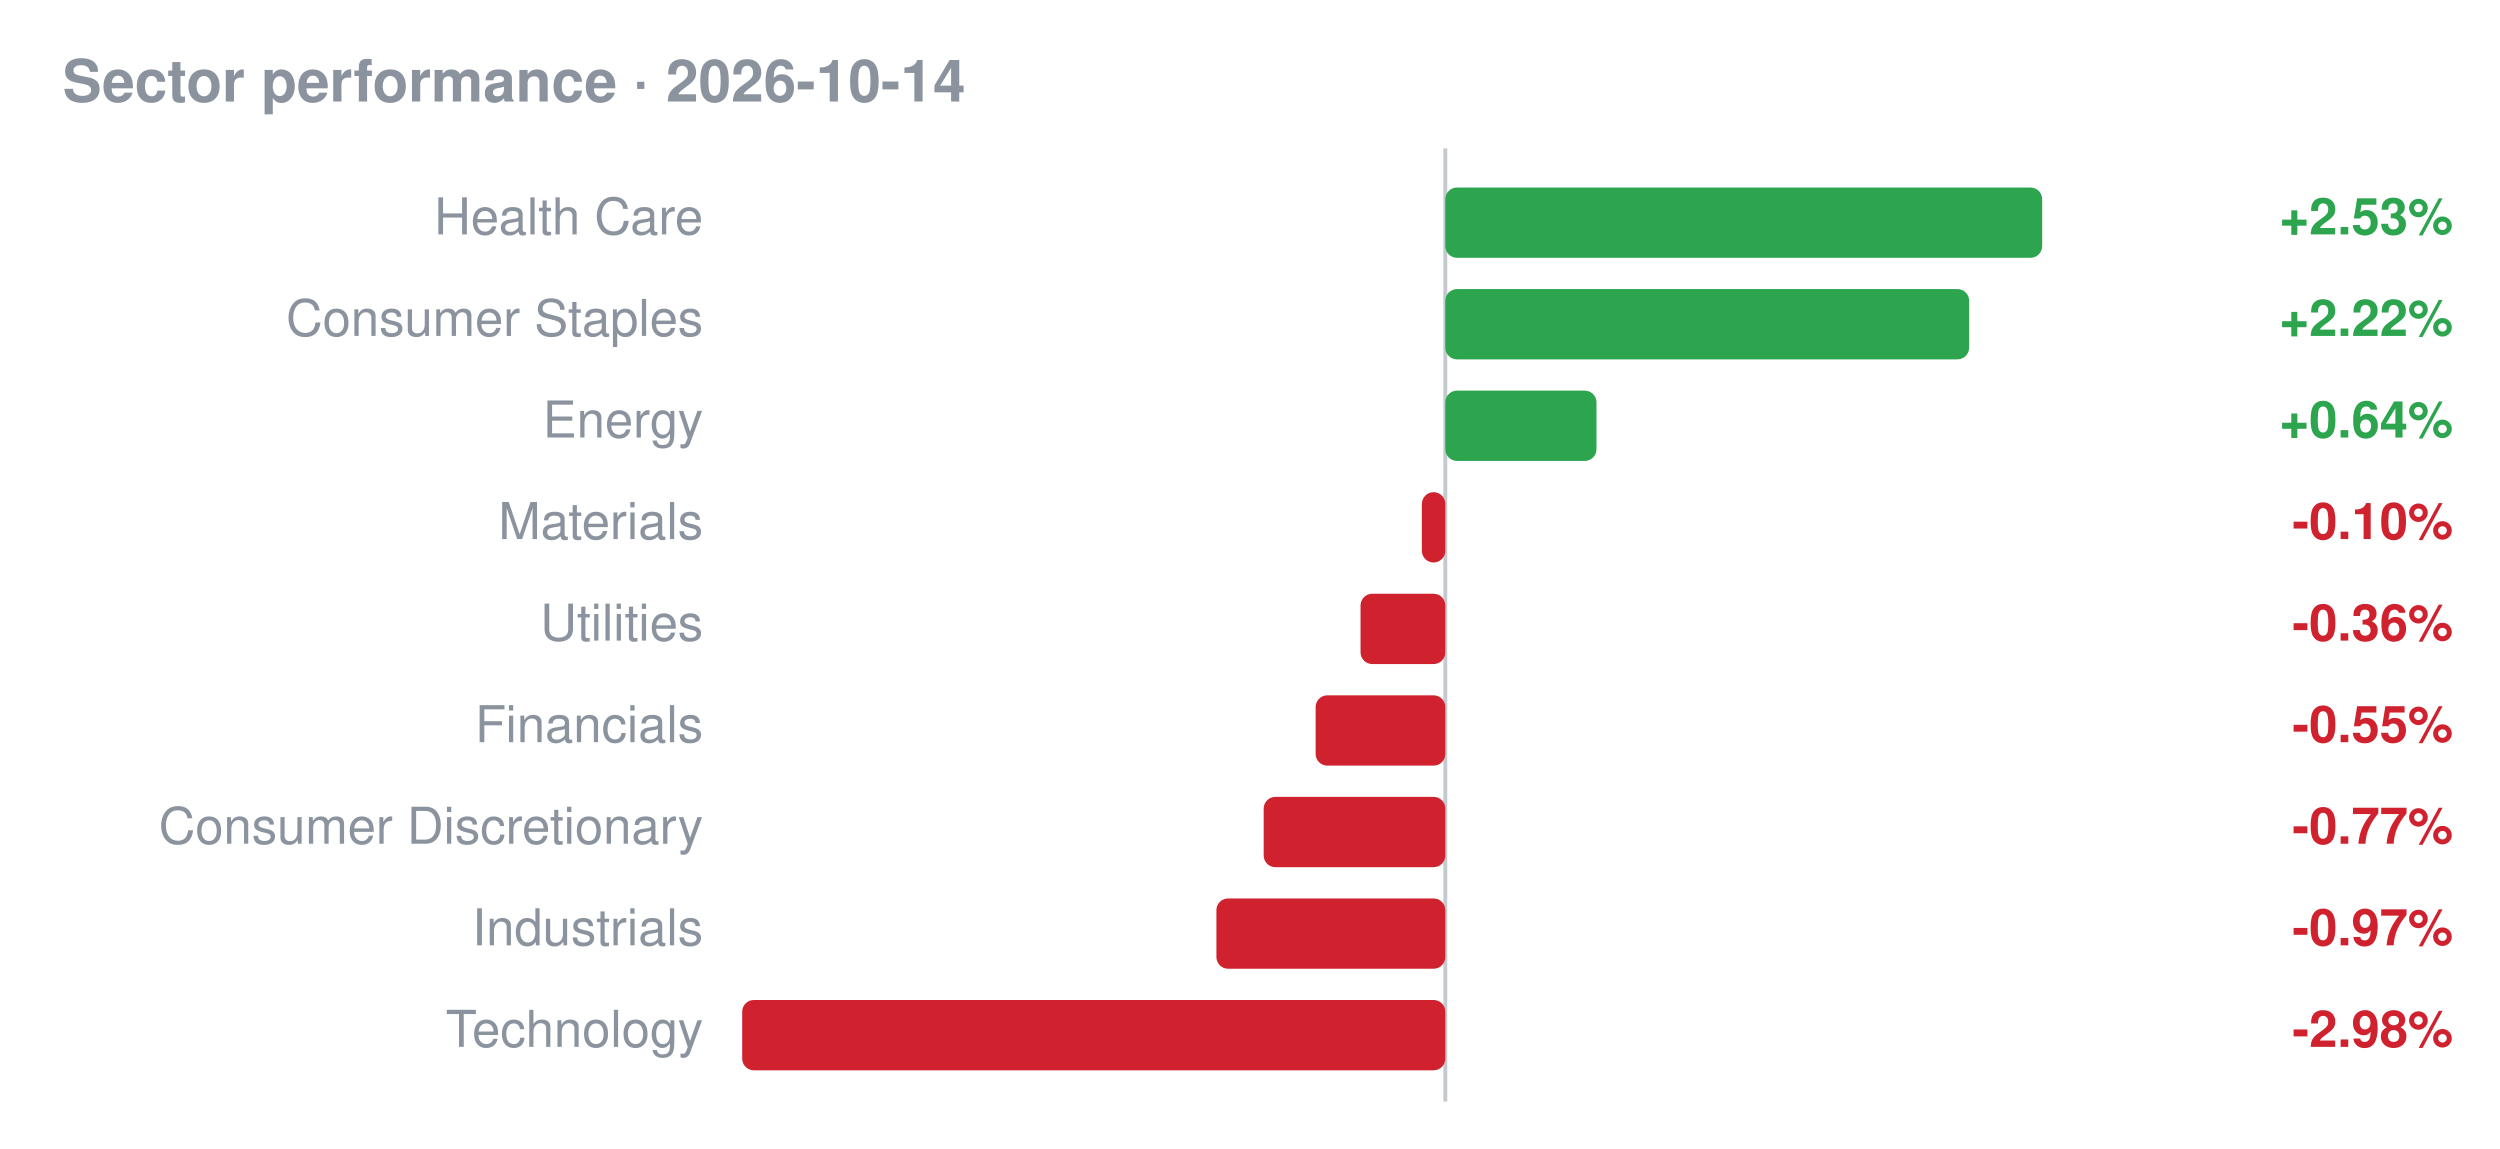
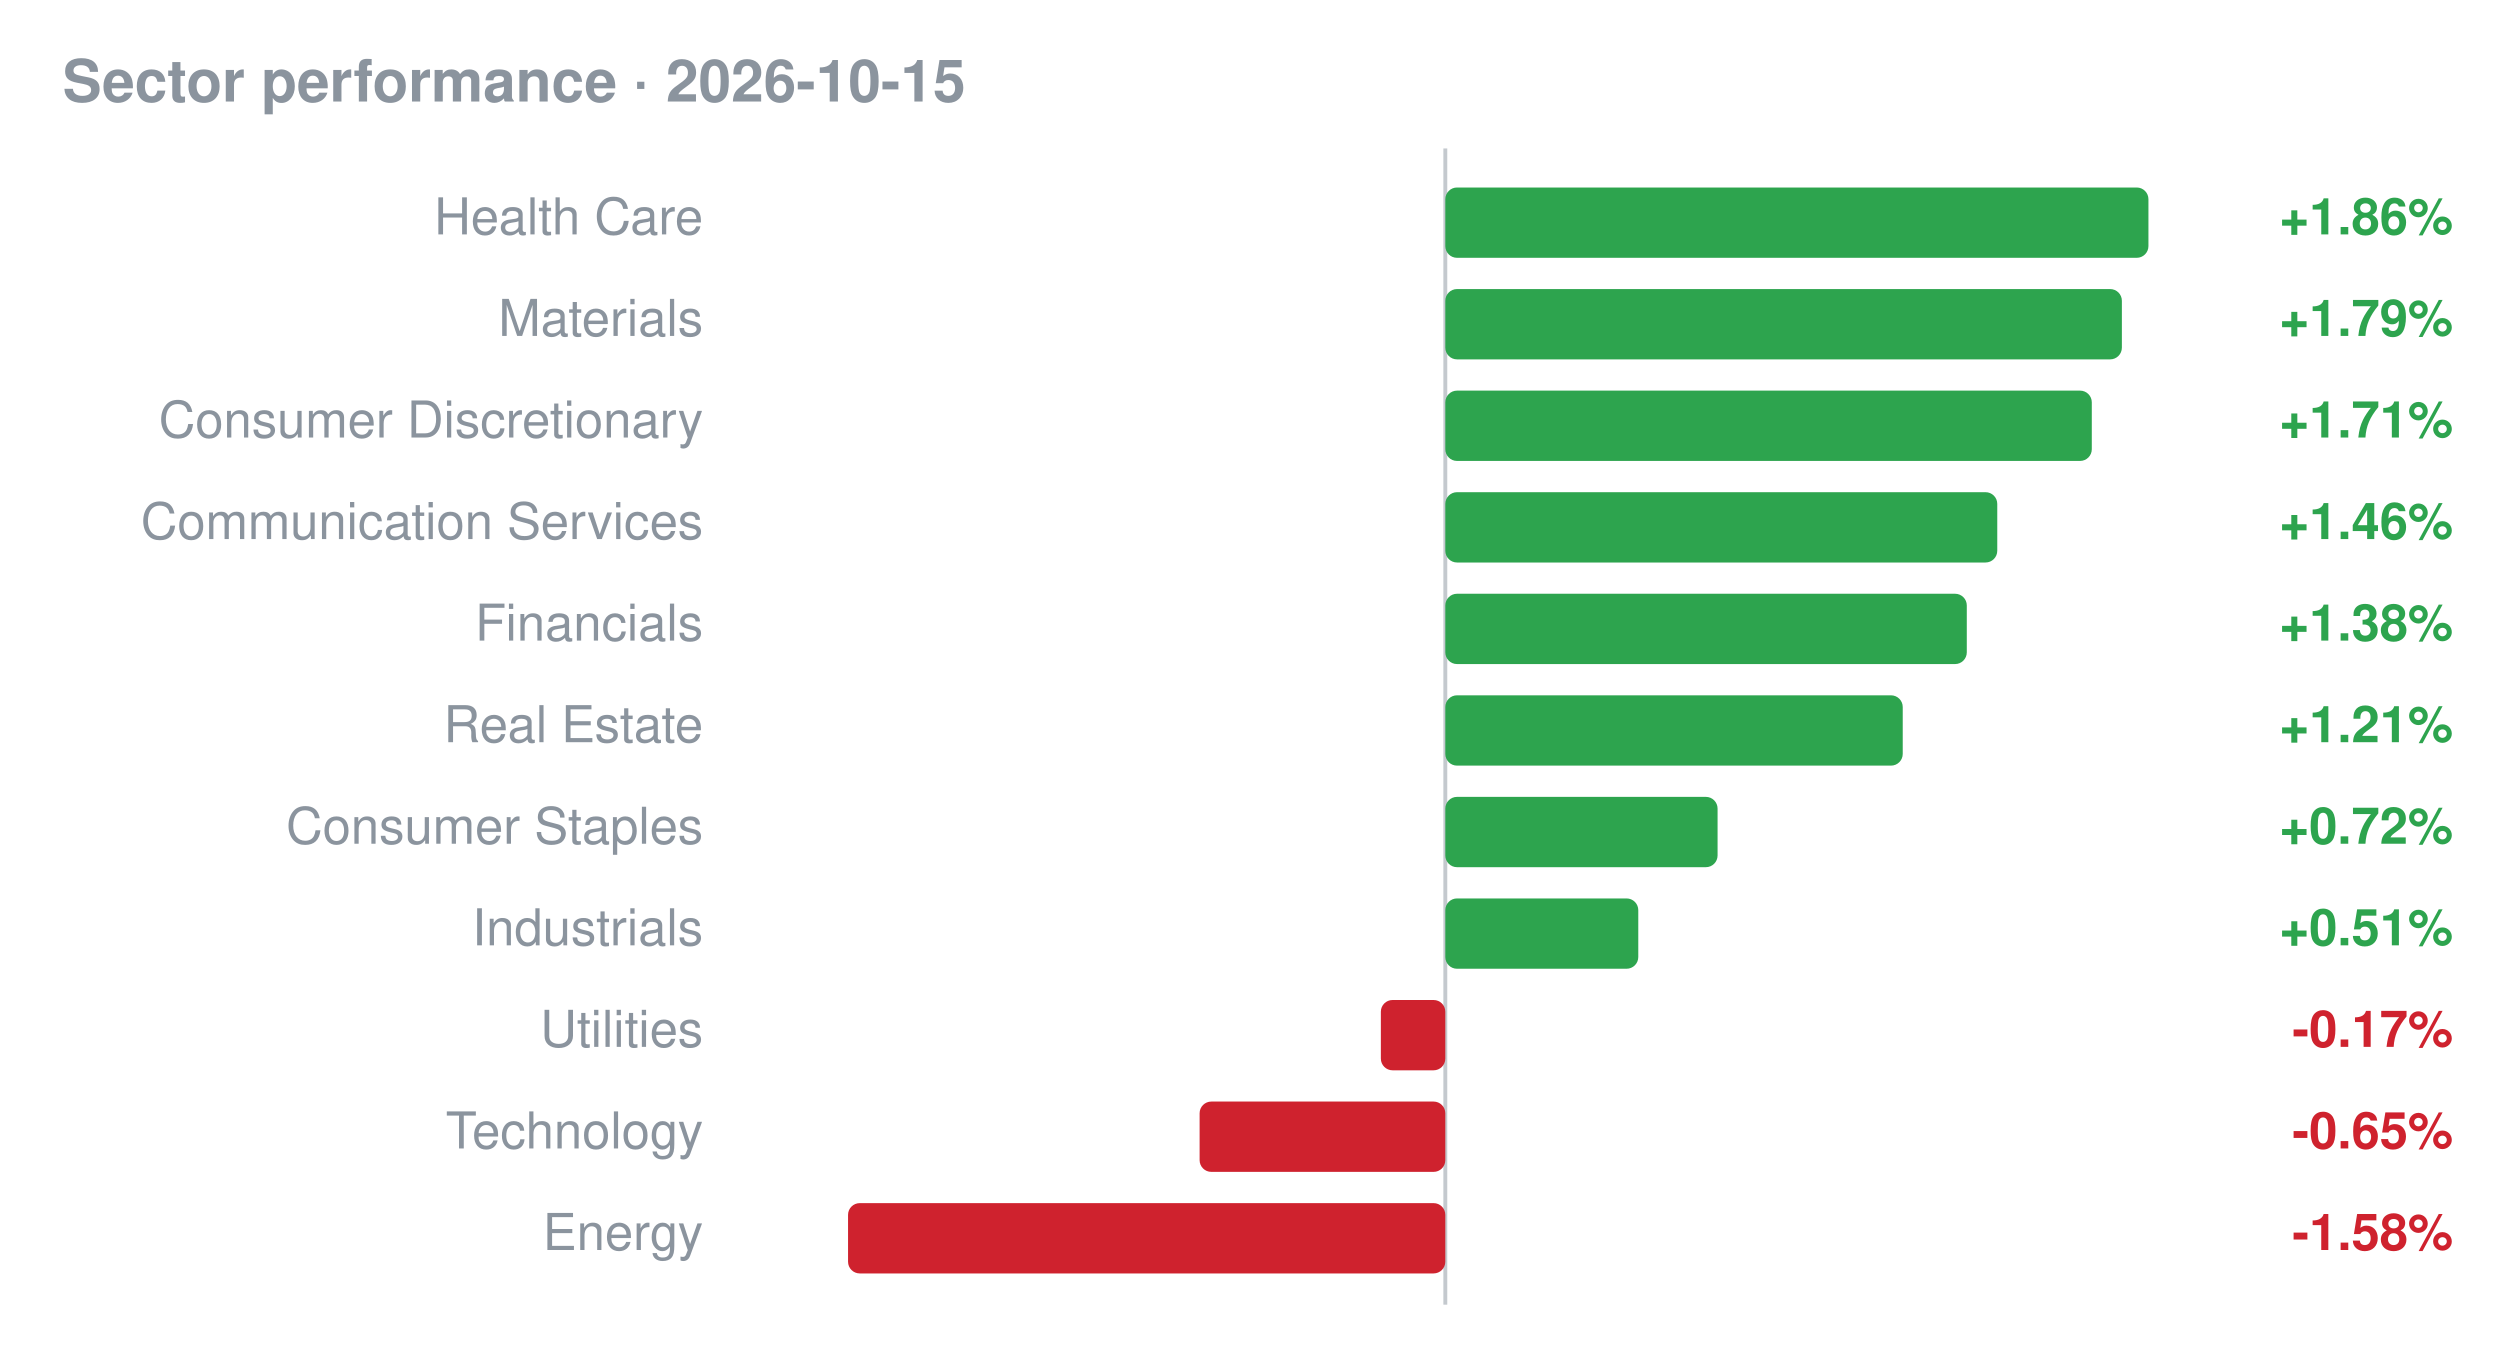
- <svg xmlns="http://www.w3.org/2000/svg" width="640" height="294" viewBox="0 0 640 294" font-family="-apple-system,Segoe UI,Helvetica,Arial,sans-serif" font-size="13">
-   <text x="16" y="26" font-size="15" font-weight="600" fill="#8b949e">Sector performance · 2026-10-14</text>
-   <line x1="370.0" y1="38" x2="370.0" y2="282" stroke="#8b949e" stroke-opacity="0.5" />
+ <svg xmlns="http://www.w3.org/2000/svg" width="640" height="346" viewBox="0 0 640 346" font-family="-apple-system,Segoe UI,Helvetica,Arial,sans-serif" font-size="13">
+   <text x="16" y="26" font-size="15" font-weight="600" fill="#8b949e">Sector performance · 2026-10-15</text>
+   <line x1="370.0" y1="38" x2="370.0" y2="334" stroke="#8b949e" stroke-opacity="0.5" />
  <text x="180" y="60" text-anchor="end" fill="#8b949e">Health Care</text>
-   <rect x="370.0" y="48" width="152.8" height="18" rx="3" fill="#2da44e" />
-   <text x="628" y="60" text-anchor="end" fill="#2da44e" font-weight="600">+2.53%</text>
-   <text x="180" y="86" text-anchor="end" fill="#8b949e">Consumer Staples</text>
-   <rect x="370.0" y="74" width="134.1" height="18" rx="3" fill="#2da44e" />
-   <text x="628" y="86" text-anchor="end" fill="#2da44e" font-weight="600">+2.22%</text>
-   <text x="180" y="112" text-anchor="end" fill="#8b949e">Energy</text>
-   <rect x="370.0" y="100" width="38.7" height="18" rx="3" fill="#2da44e" />
-   <text x="628" y="112" text-anchor="end" fill="#2da44e" font-weight="600">+0.64%</text>
-   <text x="180" y="138" text-anchor="end" fill="#8b949e">Materials</text>
-   <rect x="364.0" y="126" width="6.0" height="18" rx="3" fill="#cf222e" />
-   <text x="628" y="138" text-anchor="end" fill="#cf222e" font-weight="600">-0.10%</text>
-   <text x="180" y="164" text-anchor="end" fill="#8b949e">Utilities</text>
-   <rect x="348.3" y="152" width="21.7" height="18" rx="3" fill="#cf222e" />
-   <text x="628" y="164" text-anchor="end" fill="#cf222e" font-weight="600">-0.36%</text>
-   <text x="180" y="190" text-anchor="end" fill="#8b949e">Financials</text>
-   <rect x="336.8" y="178" width="33.2" height="18" rx="3" fill="#cf222e" />
-   <text x="628" y="190" text-anchor="end" fill="#cf222e" font-weight="600">-0.55%</text>
-   <text x="180" y="216" text-anchor="end" fill="#8b949e">Consumer Discretionary</text>
-   <rect x="323.5" y="204" width="46.5" height="18" rx="3" fill="#cf222e" />
-   <text x="628" y="216" text-anchor="end" fill="#cf222e" font-weight="600">-0.77%</text>
+   <rect x="370.0" y="48" width="180.0" height="18" rx="3" fill="#2da44e" />
+   <text x="628" y="60" text-anchor="end" fill="#2da44e" font-weight="600">+1.86%</text>
+   <text x="180" y="86" text-anchor="end" fill="#8b949e">Materials</text>
+   <rect x="370.0" y="74" width="173.2" height="18" rx="3" fill="#2da44e" />
+   <text x="628" y="86" text-anchor="end" fill="#2da44e" font-weight="600">+1.79%</text>
+   <text x="180" y="112" text-anchor="end" fill="#8b949e">Consumer Discretionary</text>
+   <rect x="370.0" y="100" width="165.5" height="18" rx="3" fill="#2da44e" />
+   <text x="628" y="112" text-anchor="end" fill="#2da44e" font-weight="600">+1.71%</text>
+   <text x="180" y="138" text-anchor="end" fill="#8b949e">Communication Services</text>
+   <rect x="370.0" y="126" width="141.3" height="18" rx="3" fill="#2da44e" />
+   <text x="628" y="138" text-anchor="end" fill="#2da44e" font-weight="600">+1.46%</text>
+   <text x="180" y="164" text-anchor="end" fill="#8b949e">Financials</text>
+   <rect x="370.0" y="152" width="133.5" height="18" rx="3" fill="#2da44e" />
+   <text x="628" y="164" text-anchor="end" fill="#2da44e" font-weight="600">+1.38%</text>
+   <text x="180" y="190" text-anchor="end" fill="#8b949e">Real Estate</text>
+   <rect x="370.0" y="178" width="117.1" height="18" rx="3" fill="#2da44e" />
+   <text x="628" y="190" text-anchor="end" fill="#2da44e" font-weight="600">+1.21%</text>
+   <text x="180" y="216" text-anchor="end" fill="#8b949e">Consumer Staples</text>
+   <rect x="370.0" y="204" width="69.7" height="18" rx="3" fill="#2da44e" />
+   <text x="628" y="216" text-anchor="end" fill="#2da44e" font-weight="600">+0.72%</text>
  <text x="180" y="242" text-anchor="end" fill="#8b949e">Industrials</text>
-   <rect x="311.4" y="230" width="58.6" height="18" rx="3" fill="#cf222e" />
-   <text x="628" y="242" text-anchor="end" fill="#cf222e" font-weight="600">-0.97%</text>
-   <text x="180" y="268" text-anchor="end" fill="#8b949e">Technology</text>
-   <rect x="190.0" y="256" width="180.0" height="18" rx="3" fill="#cf222e" />
-   <text x="628" y="268" text-anchor="end" fill="#cf222e" font-weight="600">-2.98%</text>
+   <rect x="370.0" y="230" width="49.4" height="18" rx="3" fill="#2da44e" />
+   <text x="628" y="242" text-anchor="end" fill="#2da44e" font-weight="600">+0.51%</text>
+   <text x="180" y="268" text-anchor="end" fill="#8b949e">Utilities</text>
+   <rect x="353.5" y="256" width="16.5" height="18" rx="3" fill="#cf222e" />
+   <text x="628" y="268" text-anchor="end" fill="#cf222e" font-weight="600">-0.17%</text>
+   <text x="180" y="294" text-anchor="end" fill="#8b949e">Technology</text>
+   <rect x="307.1" y="282" width="62.9" height="18" rx="3" fill="#cf222e" />
+   <text x="628" y="294" text-anchor="end" fill="#cf222e" font-weight="600">-0.65%</text>
+   <text x="180" y="320" text-anchor="end" fill="#8b949e">Energy</text>
+   <rect x="217.1" y="308" width="152.9" height="18" rx="3" fill="#cf222e" />
+   <text x="628" y="320" text-anchor="end" fill="#cf222e" font-weight="600">-1.58%</text>
</svg>
